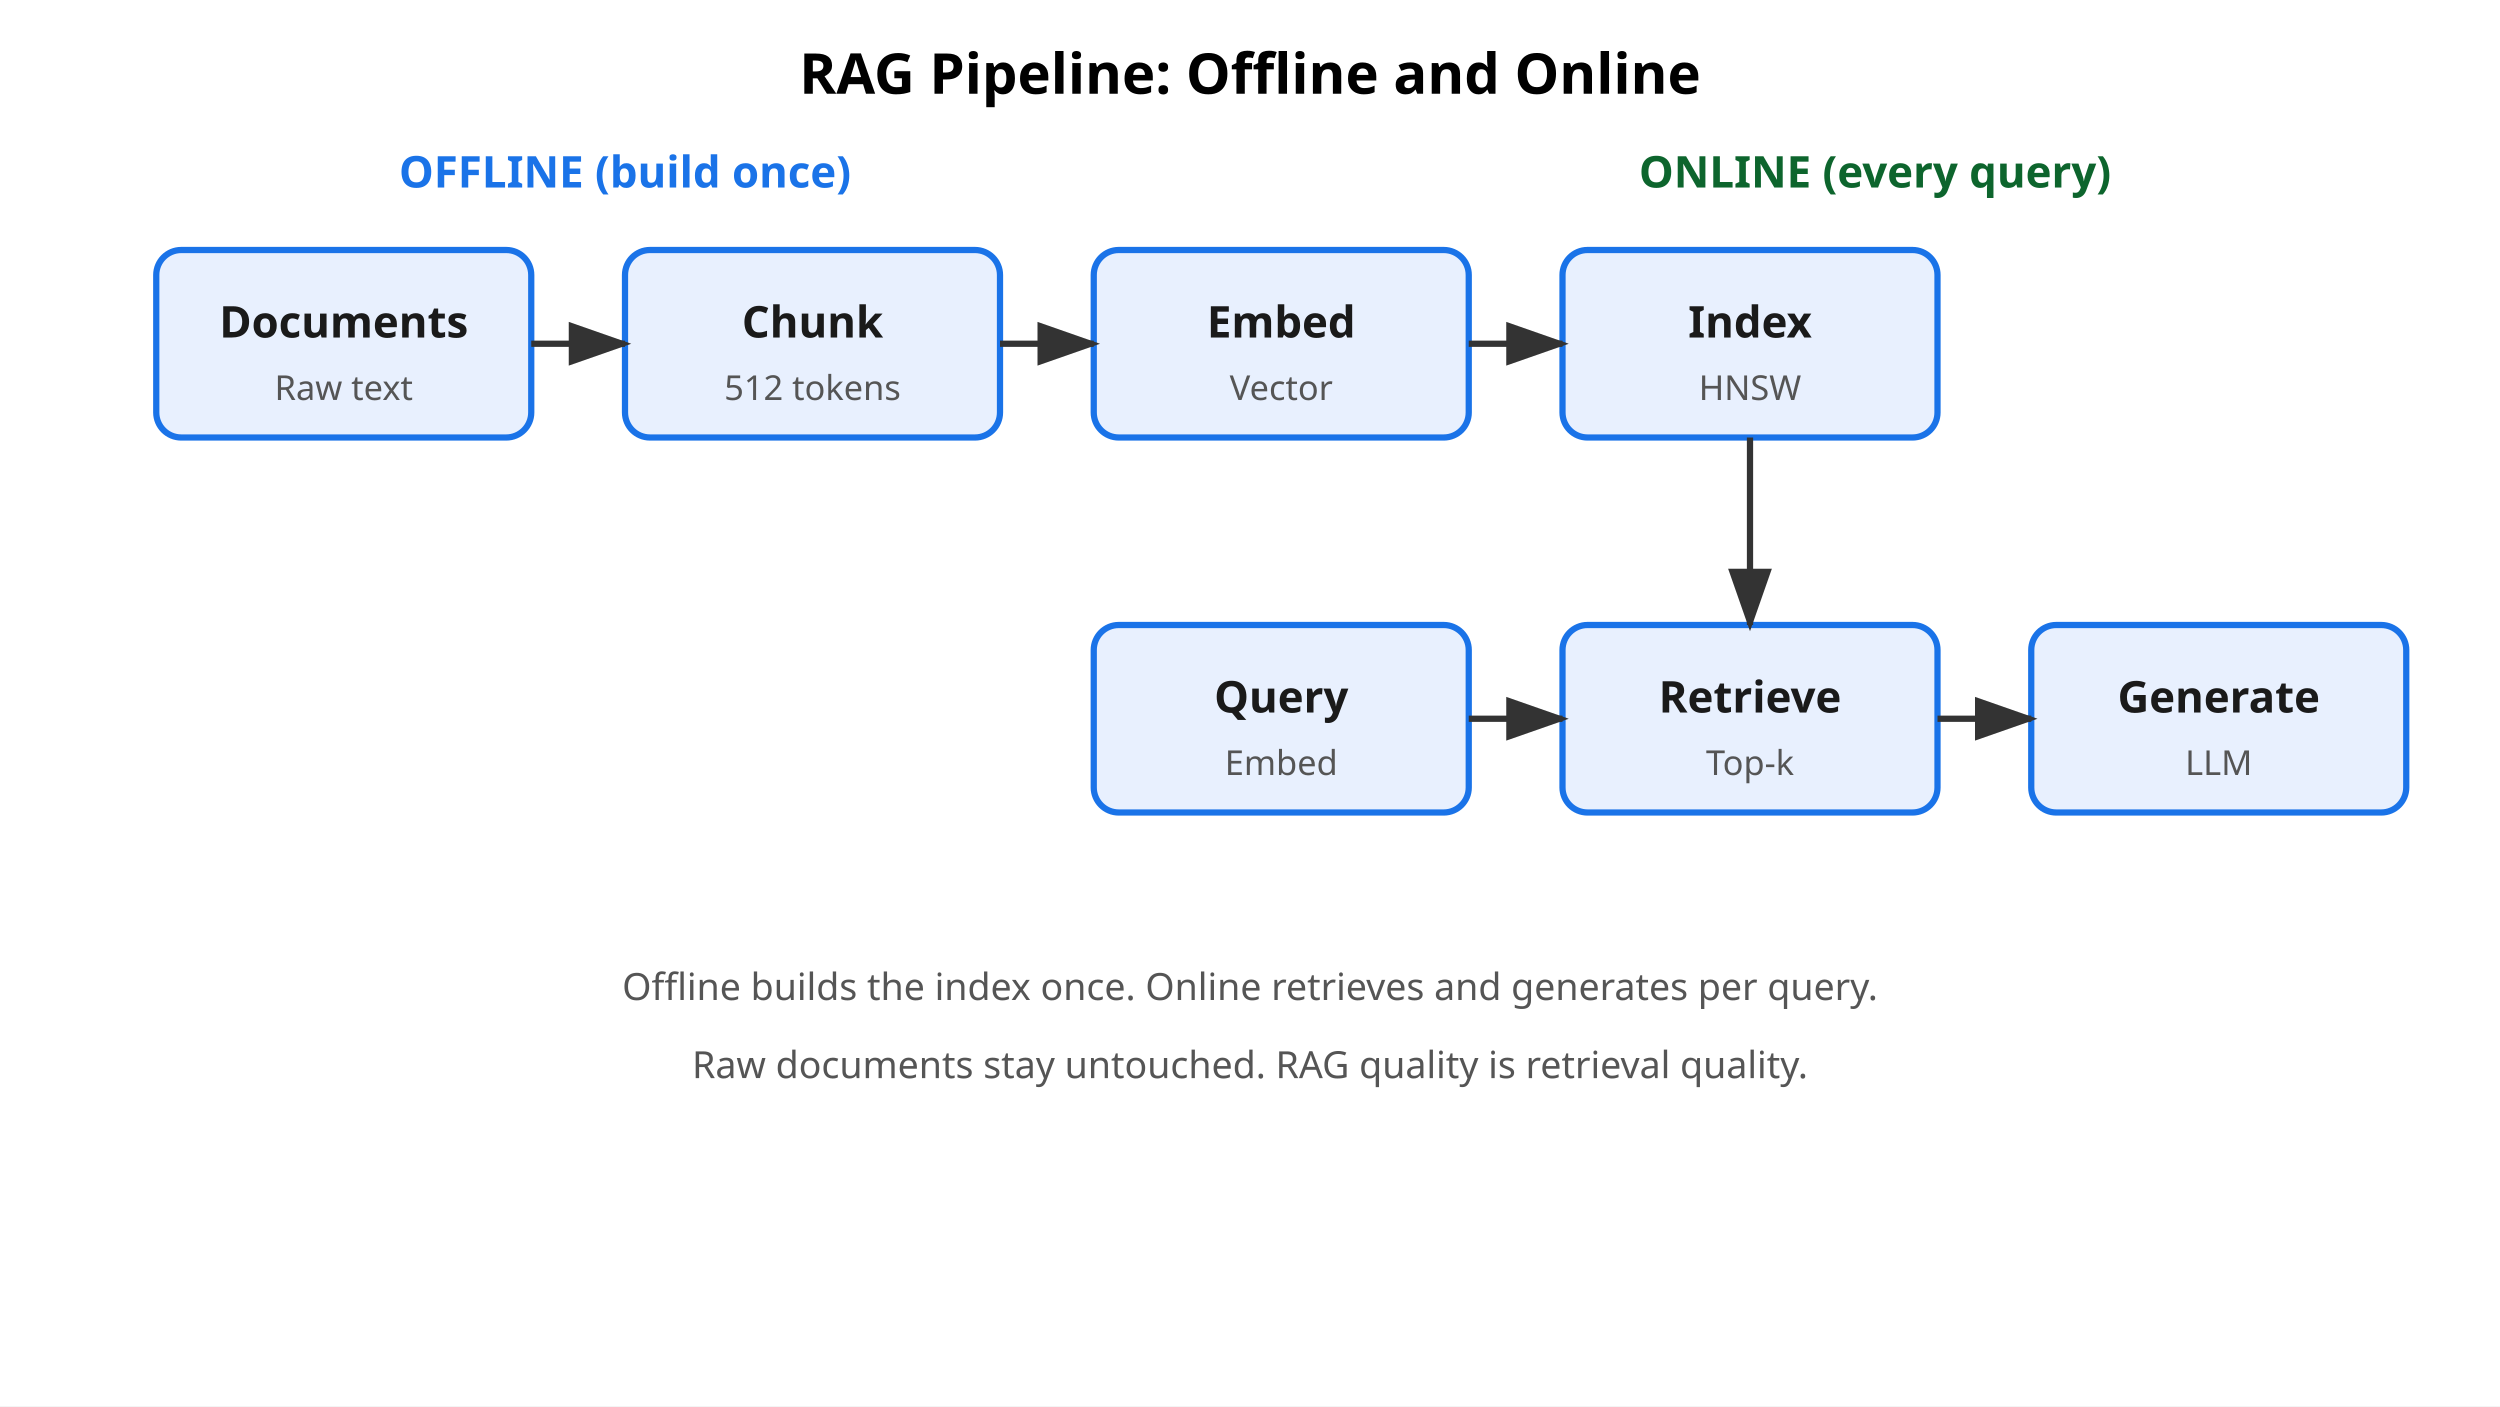
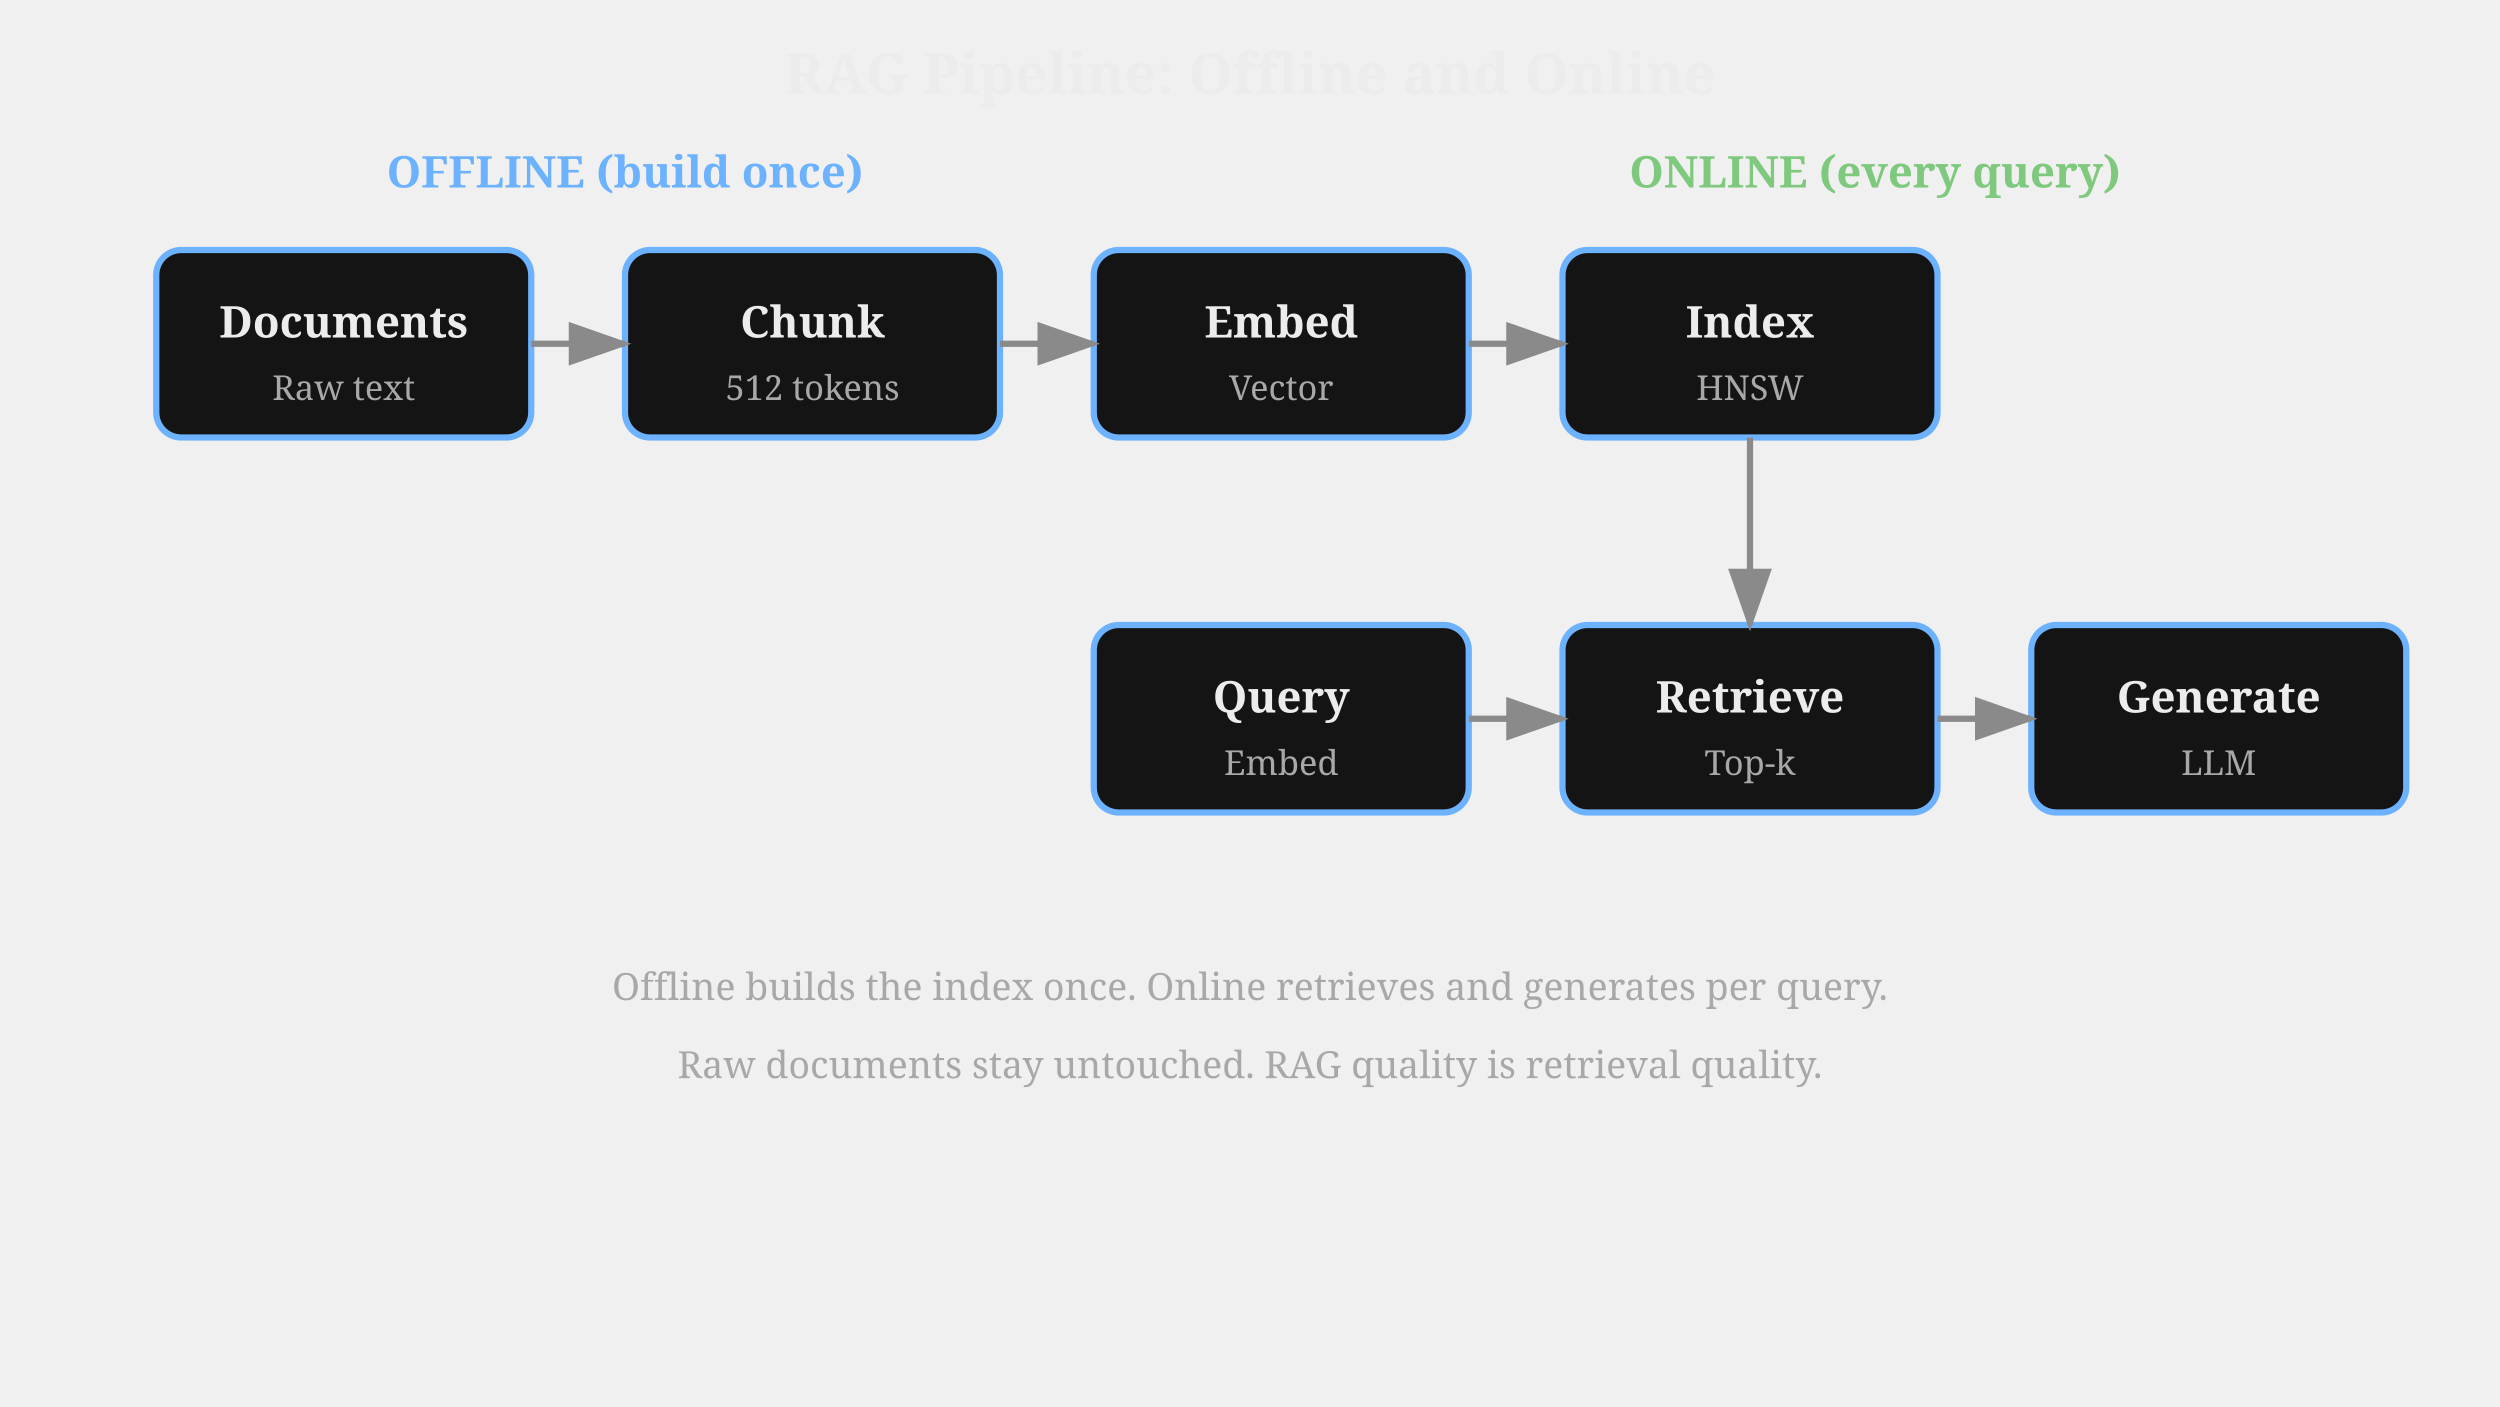
- <svg xmlns="http://www.w3.org/2000/svg" width="800" height="450" viewBox="0 0 800 450" font-family="sans-serif">
-   <rect width="800" height="450" fill="#ffffff" />
+ <svg xmlns="http://www.w3.org/2000/svg" width="800" height="450" viewBox="0 0 800 450" font-family="'Charis SIL',Georgia,serif">
  <defs>
    <marker id="arrowhead" markerWidth="10" markerHeight="7" refX="9" refY="3.5" orient="auto">
-       <polygon points="0 0, 10 3.5, 0 7" fill="#333" />
+       <polygon points="0 0, 10 3.5, 0 7" fill="#8a8a8a" />
    </marker>
  </defs>
-   <text x="400" y="30" text-anchor="middle" font-size="18" font-weight="bold">RAG Pipeline: Offline and Online</text>
-   <text x="200" y="60" text-anchor="middle" font-size="14" font-weight="bold" fill="#1a73e8">OFFLINE (build once)</text>
-   <text x="600" y="60" text-anchor="middle" font-size="14" font-weight="bold" fill="#0d652d">ONLINE (every query)</text>
-   <rect x="50" y="80" width="120" height="60" rx="8" fill="#e8f0fe" stroke="#1a73e8" stroke-width="2" />
-   <text x="110.0" y="108" text-anchor="middle" font-size="14" font-weight="bold" fill="#1a1a1a">Documents</text>
-   <text x="110.0" y="128" text-anchor="middle" font-size="11" fill="#555">Raw text</text>
-   <rect x="200" y="80" width="120" height="60" rx="8" fill="#e8f0fe" stroke="#1a73e8" stroke-width="2" />
-   <text x="260.0" y="108" text-anchor="middle" font-size="14" font-weight="bold" fill="#1a1a1a">Chunk</text>
-   <text x="260.0" y="128" text-anchor="middle" font-size="11" fill="#555">512 tokens</text>
-   <rect x="350" y="80" width="120" height="60" rx="8" fill="#e8f0fe" stroke="#1a73e8" stroke-width="2" />
-   <text x="410.0" y="108" text-anchor="middle" font-size="14" font-weight="bold" fill="#1a1a1a">Embed</text>
-   <text x="410.0" y="128" text-anchor="middle" font-size="11" fill="#555">Vector</text>
-   <rect x="500" y="80" width="120" height="60" rx="8" fill="#e8f0fe" stroke="#1a73e8" stroke-width="2" />
-   <text x="560.0" y="108" text-anchor="middle" font-size="14" font-weight="bold" fill="#1a1a1a">Index</text>
-   <text x="560.0" y="128" text-anchor="middle" font-size="11" fill="#555">HNSW</text>
-   <rect x="500" y="200" width="120" height="60" rx="8" fill="#e8f0fe" stroke="#1a73e8" stroke-width="2" />
-   <text x="560.0" y="228" text-anchor="middle" font-size="14" font-weight="bold" fill="#1a1a1a">Retrieve</text>
-   <text x="560.0" y="248" text-anchor="middle" font-size="11" fill="#555">Top-k</text>
-   <rect x="650" y="200" width="120" height="60" rx="8" fill="#e8f0fe" stroke="#1a73e8" stroke-width="2" />
-   <text x="710.0" y="228" text-anchor="middle" font-size="14" font-weight="bold" fill="#1a1a1a">Generate</text>
-   <text x="710.0" y="248" text-anchor="middle" font-size="11" fill="#555">LLM</text>
-   <rect x="350" y="200" width="120" height="60" rx="8" fill="#e8f0fe" stroke="#1a73e8" stroke-width="2" />
-   <text x="410.0" y="228" text-anchor="middle" font-size="14" font-weight="bold" fill="#1a1a1a">Query</text>
-   <text x="410.0" y="248" text-anchor="middle" font-size="11" fill="#555">Embed</text>
-   <line x1="170" y1="110" x2="200" y2="110" stroke="#333" stroke-width="2" marker-end="url(#arrowhead)" />
-   <line x1="320" y1="110" x2="350" y2="110" stroke="#333" stroke-width="2" marker-end="url(#arrowhead)" />
-   <line x1="470" y1="110" x2="500" y2="110" stroke="#333" stroke-width="2" marker-end="url(#arrowhead)" />
-   <line x1="560" y1="140" x2="560" y2="200" stroke="#333" stroke-width="2" marker-end="url(#arrowhead)" />
-   <line x1="470" y1="230" x2="500" y2="230" stroke="#333" stroke-width="2" marker-end="url(#arrowhead)" />
-   <line x1="620" y1="230" x2="650" y2="230" stroke="#333" stroke-width="2" marker-end="url(#arrowhead)" />
-   <text x="400" y="320" text-anchor="middle" font-size="12" fill="#555">Offline builds the index once. Online retrieves and generates per query.</text>
-   <text x="400" y="345" text-anchor="middle" font-size="12" fill="#555">Raw documents stay untouched. RAG quality is retrieval quality.</text>
+   <text x="400" y="30" text-anchor="middle" font-size="18" font-weight="bold" style="fill:#ececec">RAG Pipeline: Offline and Online</text>
+   <text x="200" y="60" text-anchor="middle" font-size="14" font-weight="bold" fill="#6cb2ff">OFFLINE (build once)</text>
+   <text x="600" y="60" text-anchor="middle" font-size="14" font-weight="bold" fill="#7fc97f">ONLINE (every query)</text>
+   <rect x="50" y="80" width="120" height="60" rx="8" fill="#141414" stroke="#6cb2ff" stroke-width="2" />
+   <text x="110.0" y="108" text-anchor="middle" font-size="14" font-weight="bold" fill="#ececec">Documents</text>
+   <text x="110.0" y="128" text-anchor="middle" font-size="11" fill="#a8a8a8">Raw text</text>
+   <rect x="200" y="80" width="120" height="60" rx="8" fill="#141414" stroke="#6cb2ff" stroke-width="2" />
+   <text x="260.0" y="108" text-anchor="middle" font-size="14" font-weight="bold" fill="#ececec">Chunk</text>
+   <text x="260.0" y="128" text-anchor="middle" font-size="11" fill="#a8a8a8">512 tokens</text>
+   <rect x="350" y="80" width="120" height="60" rx="8" fill="#141414" stroke="#6cb2ff" stroke-width="2" />
+   <text x="410.0" y="108" text-anchor="middle" font-size="14" font-weight="bold" fill="#ececec">Embed</text>
+   <text x="410.0" y="128" text-anchor="middle" font-size="11" fill="#a8a8a8">Vector</text>
+   <rect x="500" y="80" width="120" height="60" rx="8" fill="#141414" stroke="#6cb2ff" stroke-width="2" />
+   <text x="560.0" y="108" text-anchor="middle" font-size="14" font-weight="bold" fill="#ececec">Index</text>
+   <text x="560.0" y="128" text-anchor="middle" font-size="11" fill="#a8a8a8">HNSW</text>
+   <rect x="500" y="200" width="120" height="60" rx="8" fill="#141414" stroke="#6cb2ff" stroke-width="2" />
+   <text x="560.0" y="228" text-anchor="middle" font-size="14" font-weight="bold" fill="#ececec">Retrieve</text>
+   <text x="560.0" y="248" text-anchor="middle" font-size="11" fill="#a8a8a8">Top-k</text>
+   <rect x="650" y="200" width="120" height="60" rx="8" fill="#141414" stroke="#6cb2ff" stroke-width="2" />
+   <text x="710.0" y="228" text-anchor="middle" font-size="14" font-weight="bold" fill="#ececec">Generate</text>
+   <text x="710.0" y="248" text-anchor="middle" font-size="11" fill="#a8a8a8">LLM</text>
+   <rect x="350" y="200" width="120" height="60" rx="8" fill="#141414" stroke="#6cb2ff" stroke-width="2" />
+   <text x="410.0" y="228" text-anchor="middle" font-size="14" font-weight="bold" fill="#ececec">Query</text>
+   <text x="410.0" y="248" text-anchor="middle" font-size="11" fill="#a8a8a8">Embed</text>
+   <line x1="170" y1="110" x2="200" y2="110" stroke="#8a8a8a" stroke-width="2" marker-end="url(#arrowhead)" />
+   <line x1="320" y1="110" x2="350" y2="110" stroke="#8a8a8a" stroke-width="2" marker-end="url(#arrowhead)" />
+   <line x1="470" y1="110" x2="500" y2="110" stroke="#8a8a8a" stroke-width="2" marker-end="url(#arrowhead)" />
+   <line x1="560" y1="140" x2="560" y2="200" stroke="#8a8a8a" stroke-width="2" marker-end="url(#arrowhead)" />
+   <line x1="470" y1="230" x2="500" y2="230" stroke="#8a8a8a" stroke-width="2" marker-end="url(#arrowhead)" />
+   <line x1="620" y1="230" x2="650" y2="230" stroke="#8a8a8a" stroke-width="2" marker-end="url(#arrowhead)" />
+   <text x="400" y="320" text-anchor="middle" font-size="12" fill="#a8a8a8">Offline builds the index once. Online retrieves and generates per query.</text>
+   <text x="400" y="345" text-anchor="middle" font-size="12" fill="#a8a8a8">Raw documents stay untouched. RAG quality is retrieval quality.</text>
</svg>
